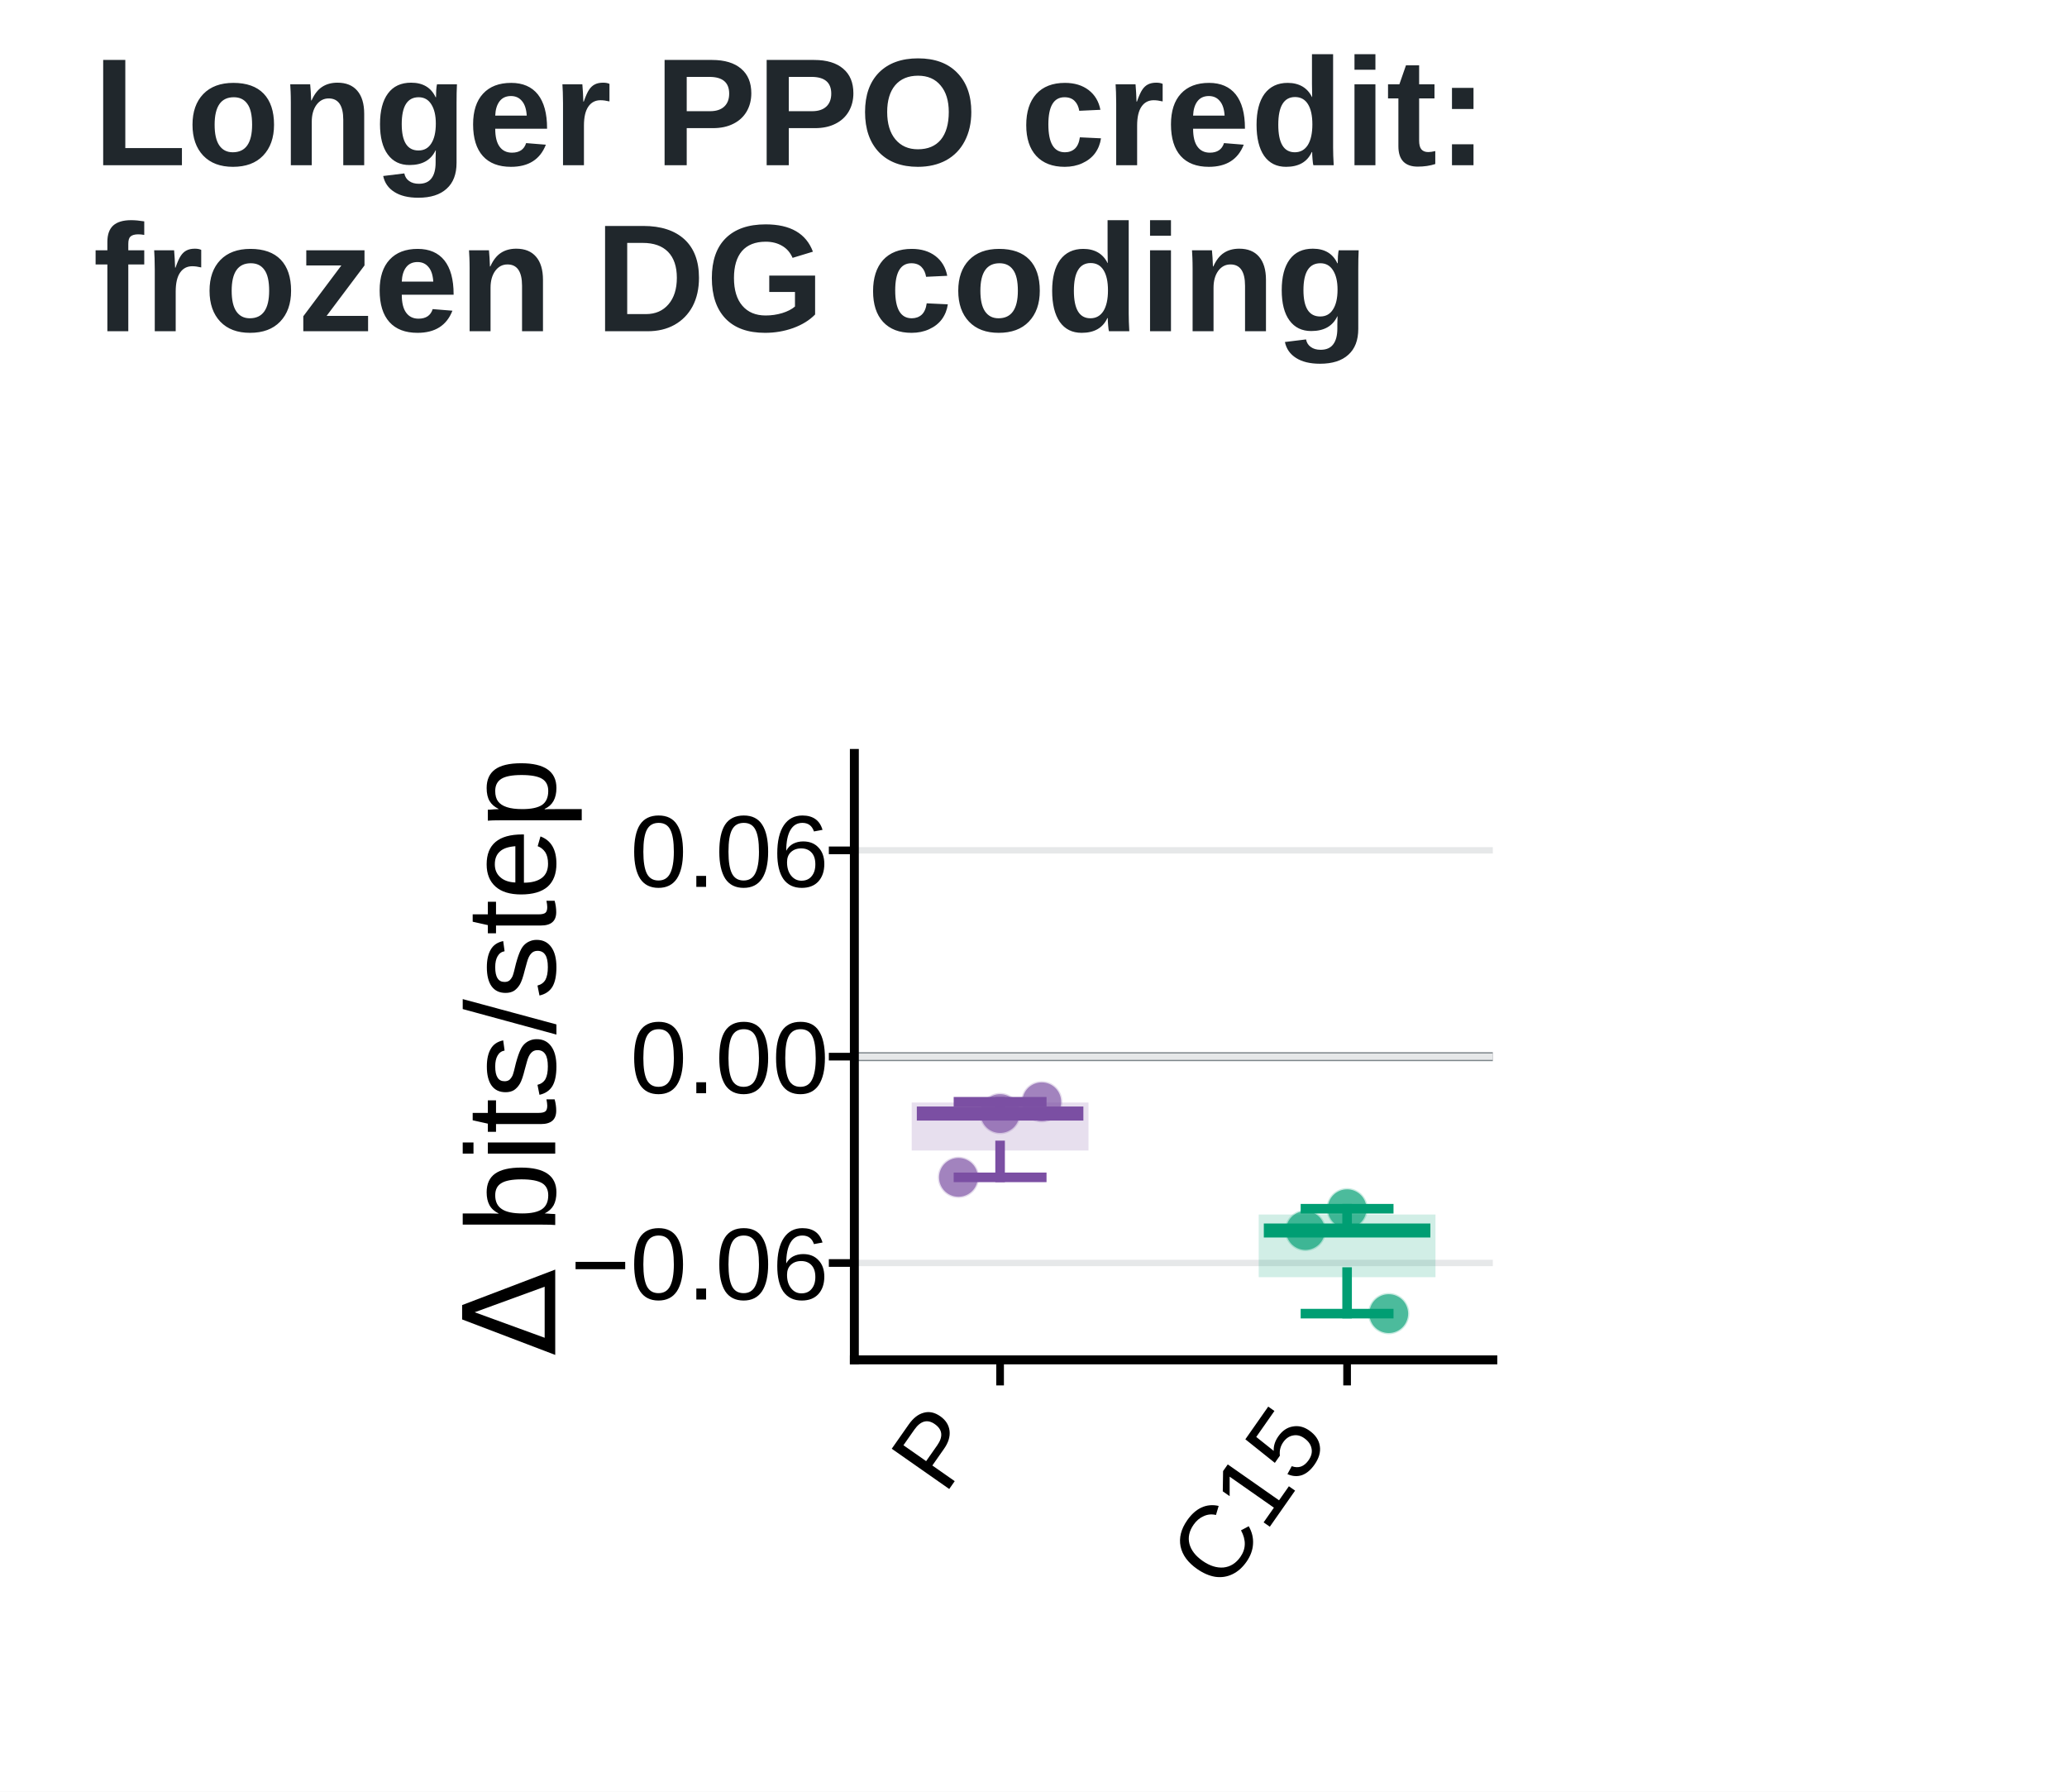
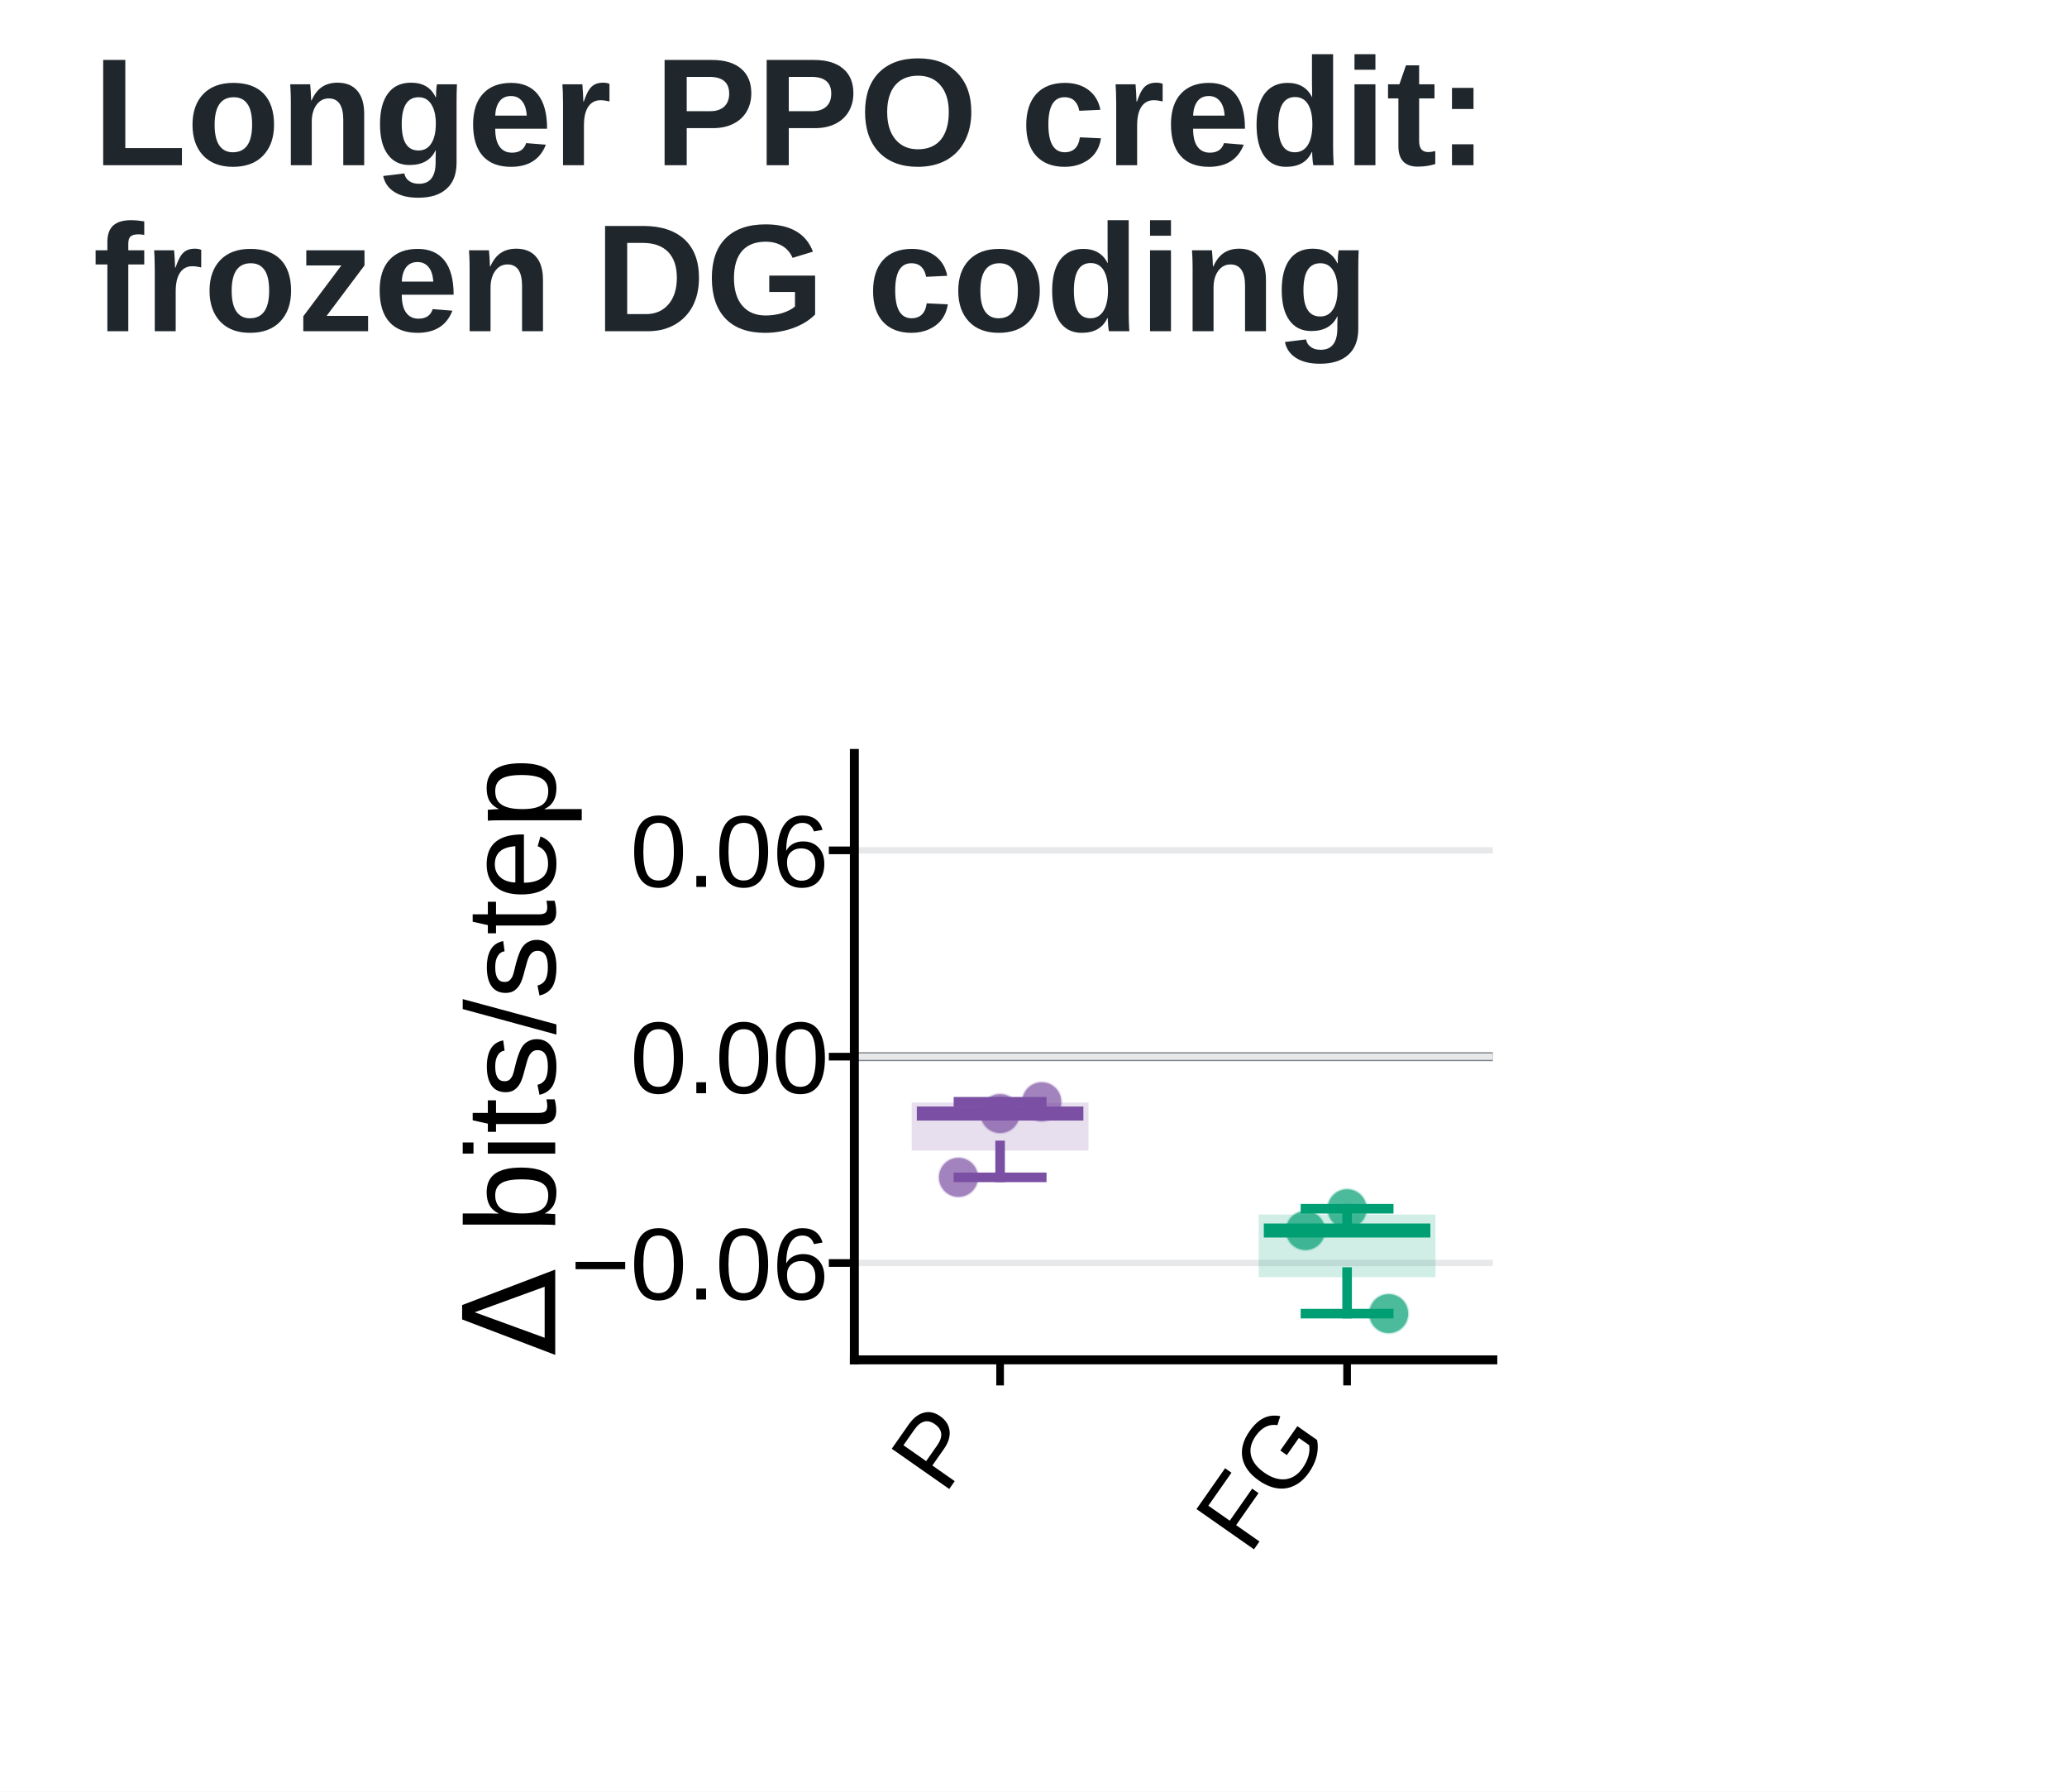
<svg xmlns="http://www.w3.org/2000/svg" xmlns:xlink="http://www.w3.org/1999/xlink" width="162pt" height="140.4pt" viewBox="0 0 162 140.4" version="1.1">
  <defs>
    <style type="text/css">*{stroke-linejoin: round; stroke-linecap: butt}</style>
  </defs>
  <g id="figure_1">
    <g id="patch_1">
      <path d="M 0 140.4 L 162 140.4 L 162 0 L 0 0 z " style="fill: #ffffff" />
    </g>
    <g id="axes_1">
      <g id="patch_2">
        <path d="M 66.96 106.56 L 117 106.56 L 117 59.04 L 66.96 59.04 z " style="fill: #ffffff" />
      </g>
      <g id="line2d_1">
        <path d="M 66.96 82.8 L 117 82.8 " clip-path="url(#pd6833d526d)" style="fill: none; stroke: #7d858a; stroke-width: 0.7; stroke-linecap: square" />
      </g>
      <g id="matplotlib.axis_1">
        <g id="xtick_1">
          <g id="line2d_2">
            <defs>
              <path id="m8e8d9a8fae" d="M 0 0 L 0 2 " style="stroke: #000000; stroke-width: 0.6" />
            </defs>
            <g>
              <use xlink:href="#m8e8d9a8fae" x="78.382" y="106.56" style="stroke: #000000; stroke-width: 0.6" />
            </g>
          </g>
          <g id="text_1">
            <text style="font-size: 8px; font-family: 'Arial'" transform="translate(74.01897 117.2156) rotate(-55)">P</text>
          </g>
        </g>
        <g id="xtick_2">
          <g id="line2d_3">
            <g>
              <use xlink:href="#m8e8d9a8fae" x="105.578" y="106.56" style="stroke: #000000; stroke-width: 0.6" />
            </g>
          </g>
          <g id="text_2">
-             <text style="font-size: 8px; font-family: 'Arial'" transform="translate(95.85814 124.8655) rotate(-55)">C15</text>
+             <text style="font-size: 8px; font-family: 'Arial'" transform="translate(97.90366 121.9442) rotate(-55)">FG</text>
          </g>
        </g>
      </g>
      <g id="matplotlib.axis_2">
        <g id="ytick_1">
          <g id="line2d_4">
            <path d="M 66.96 98.968 L 117 98.968 " clip-path="url(#pd6833d526d)" style="fill: none; stroke: #e6e8e9; stroke-width: 0.5; stroke-linecap: square" />
          </g>
          <g id="line2d_5">
            <defs>
              <path id="m2e3f482a18" d="M 0 0 L -2 0 " style="stroke: #000000; stroke-width: 0.6" />
            </defs>
            <g>
              <use xlink:href="#m2e3f482a18" x="66.96" y="98.968" style="stroke: #000000; stroke-width: 0.6" />
            </g>
          </g>
          <g id="text_3">
            <text style="font-size: 8px; font-family: 'Arial'; text-anchor: end" x="64.96" y="101.831" transform="rotate(-0 64.96 101.8315)">−0.06</text>
          </g>
        </g>
        <g id="ytick_2">
          <g id="line2d_6">
            <path d="M 66.96 82.8 L 117 82.8 " clip-path="url(#pd6833d526d)" style="fill: none; stroke: #e6e8e9; stroke-width: 0.5; stroke-linecap: square" />
          </g>
          <g id="line2d_7">
            <g>
              <use xlink:href="#m2e3f482a18" x="66.96" y="82.8" style="stroke: #000000; stroke-width: 0.6" />
            </g>
          </g>
          <g id="text_4">
            <text style="font-size: 8px; font-family: 'Arial'; text-anchor: end" x="64.96" y="85.663" transform="rotate(-0 64.96 85.66312)">0.00</text>
          </g>
        </g>
        <g id="ytick_3">
          <g id="line2d_8">
            <path d="M 66.96 66.632 L 117 66.632 " clip-path="url(#pd6833d526d)" style="fill: none; stroke: #e6e8e9; stroke-width: 0.5; stroke-linecap: square" />
          </g>
          <g id="line2d_9">
            <g>
              <use xlink:href="#m2e3f482a18" x="66.96" y="66.632" style="stroke: #000000; stroke-width: 0.6" />
            </g>
          </g>
          <g id="text_5">
            <text style="font-size: 8px; font-family: 'Arial'; text-anchor: end" x="64.96" y="69.495" transform="rotate(-0 64.96 69.4948)">0.06</text>
          </g>
        </g>
        <g id="text_6">
          <g transform="translate(44.21875 106.25) rotate(-90)">
            <text>
              <tspan x="0" y="-0.703" style="font-size: 10px; font-family: 'DejaVu Sans'">Δ</tspan>
              <tspan x="6.841" y="-0.703" style="font-size: 10px; font-family: 'Arial'"> </tspan>
              <tspan x="9.619" y="-0.703" style="font-size: 10px; font-family: 'Arial'">b</tspan>
              <tspan x="15.181" y="-0.703" style="font-size: 10px; font-family: 'Arial'">i</tspan>
              <tspan x="17.402" y="-0.703" style="font-size: 10px; font-family: 'Arial'">t</tspan>
              <tspan x="20.181" y="-0.703" style="font-size: 10px; font-family: 'Arial'">s</tspan>
              <tspan x="25.181" y="-0.703" style="font-size: 10px; font-family: 'Arial'">/</tspan>
              <tspan x="27.959" y="-0.703" style="font-size: 10px; font-family: 'Arial'">s</tspan>
              <tspan x="32.959" y="-0.703" style="font-size: 10px; font-family: 'Arial'">t</tspan>
              <tspan x="35.737" y="-0.703" style="font-size: 10px; font-family: 'Arial'">e</tspan>
              <tspan x="41.299" y="-0.703" style="font-size: 10px; font-family: 'Arial'">p</tspan>
            </text>
          </g>
        </g>
      </g>
      <g id="PathCollection_1">
        <defs>
          <path id="m350b6d5438" d="M 0 1.62 C 0.43 1.62 0.842 1.449 1.146 1.146 C 1.449 0.842 1.62 0.43 1.62 0 C 1.62 -0.43 1.449 -0.842 1.146 -1.146 C 0.842 -1.449 0.43 -1.62 0 -1.62 C -0.43 -1.62 -0.842 -1.449 -1.146 -1.146 C -1.449 -0.842 -1.62 -0.43 -1.62 0 C -1.62 0.43 -1.449 0.842 -1.146 1.146 C -0.842 1.449 -0.43 1.62 0 1.62 z " style="stroke: #ffffff; stroke-opacity: 0.7; stroke-width: 0.2" />
        </defs>
        <g clip-path="url(#pd6833d526d)">
          <use xlink:href="#m350b6d5438" x="75.119" y="92.257" style="fill: #7b4fa3; fill-opacity: 0.7; stroke: #ffffff; stroke-opacity: 0.7; stroke-width: 0.2" />
          <use xlink:href="#m350b6d5438" x="78.382" y="87.257" style="fill: #7b4fa3; fill-opacity: 0.7; stroke: #ffffff; stroke-opacity: 0.7; stroke-width: 0.2" />
          <use xlink:href="#m350b6d5438" x="81.646" y="86.336" style="fill: #7b4fa3; fill-opacity: 0.7; stroke: #ffffff; stroke-opacity: 0.7; stroke-width: 0.2" />
        </g>
      </g>
      <g id="PathCollection_2">
        <defs>
          <path id="mbeb117c654" d="M 0 1.62 C 0.43 1.62 0.842 1.449 1.146 1.146 C 1.449 0.842 1.62 0.43 1.62 0 C 1.62 -0.43 1.449 -0.842 1.146 -1.146 C 0.842 -1.449 0.43 -1.62 0 -1.62 C -0.43 -1.62 -0.842 -1.449 -1.146 -1.146 C -1.449 -0.842 -1.62 -0.43 -1.62 0 C -1.62 0.43 -1.449 0.842 -1.146 1.146 C -0.842 1.449 -0.43 1.62 0 1.62 z " style="stroke: #ffffff; stroke-opacity: 0.7; stroke-width: 0.2" />
        </defs>
        <g clip-path="url(#pd6833d526d)">
          <use xlink:href="#mbeb117c654" x="102.314" y="96.423" style="fill: #009e73; fill-opacity: 0.7; stroke: #ffffff; stroke-opacity: 0.7; stroke-width: 0.2" />
          <use xlink:href="#mbeb117c654" x="105.578" y="94.716" style="fill: #009e73; fill-opacity: 0.7; stroke: #ffffff; stroke-opacity: 0.7; stroke-width: 0.2" />
          <use xlink:href="#mbeb117c654" x="108.841" y="102.936" style="fill: #009e73; fill-opacity: 0.7; stroke: #ffffff; stroke-opacity: 0.7; stroke-width: 0.2" />
        </g>
      </g>
      <g id="patch_3">
        <path d="M 66.96 106.56 L 66.96 59.04 " style="fill: none; stroke: #000000; stroke-width: 0.7; stroke-linejoin: miter; stroke-linecap: square" />
      </g>
      <g id="patch_4">
        <path d="M 66.96 106.56 L 117 106.56 " style="fill: none; stroke: #000000; stroke-width: 0.7; stroke-linejoin: miter; stroke-linecap: square" />
      </g>
      <g id="patch_5">
        <path d="M 71.855 89.757 L 84.909 89.757 L 84.909 86.796 L 71.855 86.796 L 71.855 89.757 z " clip-path="url(#pd6833d526d)" style="fill: #7b4fa3; opacity: 0.18; stroke: #7b4fa3; stroke-width: 0.8; stroke-linejoin: miter" />
      </g>
      <g id="patch_6">
        <path d="M 99.051 99.68 L 112.105 99.68 L 112.105 95.57 L 99.051 95.57 L 99.051 99.68 z " clip-path="url(#pd6833d526d)" style="fill: #009e73; opacity: 0.18; stroke: #009e73; stroke-width: 0.8; stroke-linejoin: miter" />
      </g>
      <g id="line2d_10">
        <path d="M 78.382 89.757 L 78.382 92.257 " clip-path="url(#pd6833d526d)" style="fill: none; stroke: #7b4fa3; stroke-width: 0.75; stroke-linecap: square" />
      </g>
      <g id="line2d_11">
        <path d="M 78.382 86.796 L 78.382 86.336 " clip-path="url(#pd6833d526d)" style="fill: none; stroke: #7b4fa3; stroke-width: 0.75; stroke-linecap: square" />
      </g>
      <g id="line2d_12">
        <path d="M 75.119 92.257 L 81.646 92.257 " clip-path="url(#pd6833d526d)" style="fill: none; stroke: #7b4fa3; stroke-width: 0.75; stroke-linecap: square" />
      </g>
      <g id="line2d_13">
        <path d="M 75.119 86.336 L 81.646 86.336 " clip-path="url(#pd6833d526d)" style="fill: none; stroke: #7b4fa3; stroke-width: 0.75; stroke-linecap: square" />
      </g>
      <g id="line2d_14">
        <path d="M 71.855 87.257 L 84.909 87.257 " clip-path="url(#pd6833d526d)" style="fill: none; stroke: #7b4fa3; stroke-width: 1.1" />
      </g>
      <g id="line2d_15">
        <path d="M 105.578 99.68 L 105.578 102.936 " clip-path="url(#pd6833d526d)" style="fill: none; stroke: #009e73; stroke-width: 0.75; stroke-linecap: square" />
      </g>
      <g id="line2d_16">
        <path d="M 105.578 95.57 L 105.578 94.716 " clip-path="url(#pd6833d526d)" style="fill: none; stroke: #009e73; stroke-width: 0.75; stroke-linecap: square" />
      </g>
      <g id="line2d_17">
        <path d="M 102.314 102.936 L 108.841 102.936 " clip-path="url(#pd6833d526d)" style="fill: none; stroke: #009e73; stroke-width: 0.75; stroke-linecap: square" />
      </g>
      <g id="line2d_18">
        <path d="M 102.314 94.716 L 108.841 94.716 " clip-path="url(#pd6833d526d)" style="fill: none; stroke: #009e73; stroke-width: 0.75; stroke-linecap: square" />
      </g>
      <g id="line2d_19">
        <path d="M 99.051 96.423 L 112.105 96.423 " clip-path="url(#pd6833d526d)" style="fill: none; stroke: #009e73; stroke-width: 1.1" />
      </g>
    </g>
    <g id="text_7">
      <text style="font-weight: 700; font-size: 12px; font-family: 'Arial'; fill: #20272c" transform="translate(7.29 12.94763)">Longer PPO credit:</text>
      <text style="font-weight: 700; font-size: 12px; font-family: 'Arial'; fill: #20272c" transform="translate(7.29 25.956)">frozen DG coding</text>
    </g>
  </g>
  <defs>
    <clipPath id="pd6833d526d">
      <rect x="66.96" y="59.04" width="50.04" height="47.52" />
    </clipPath>
  </defs>
</svg>
